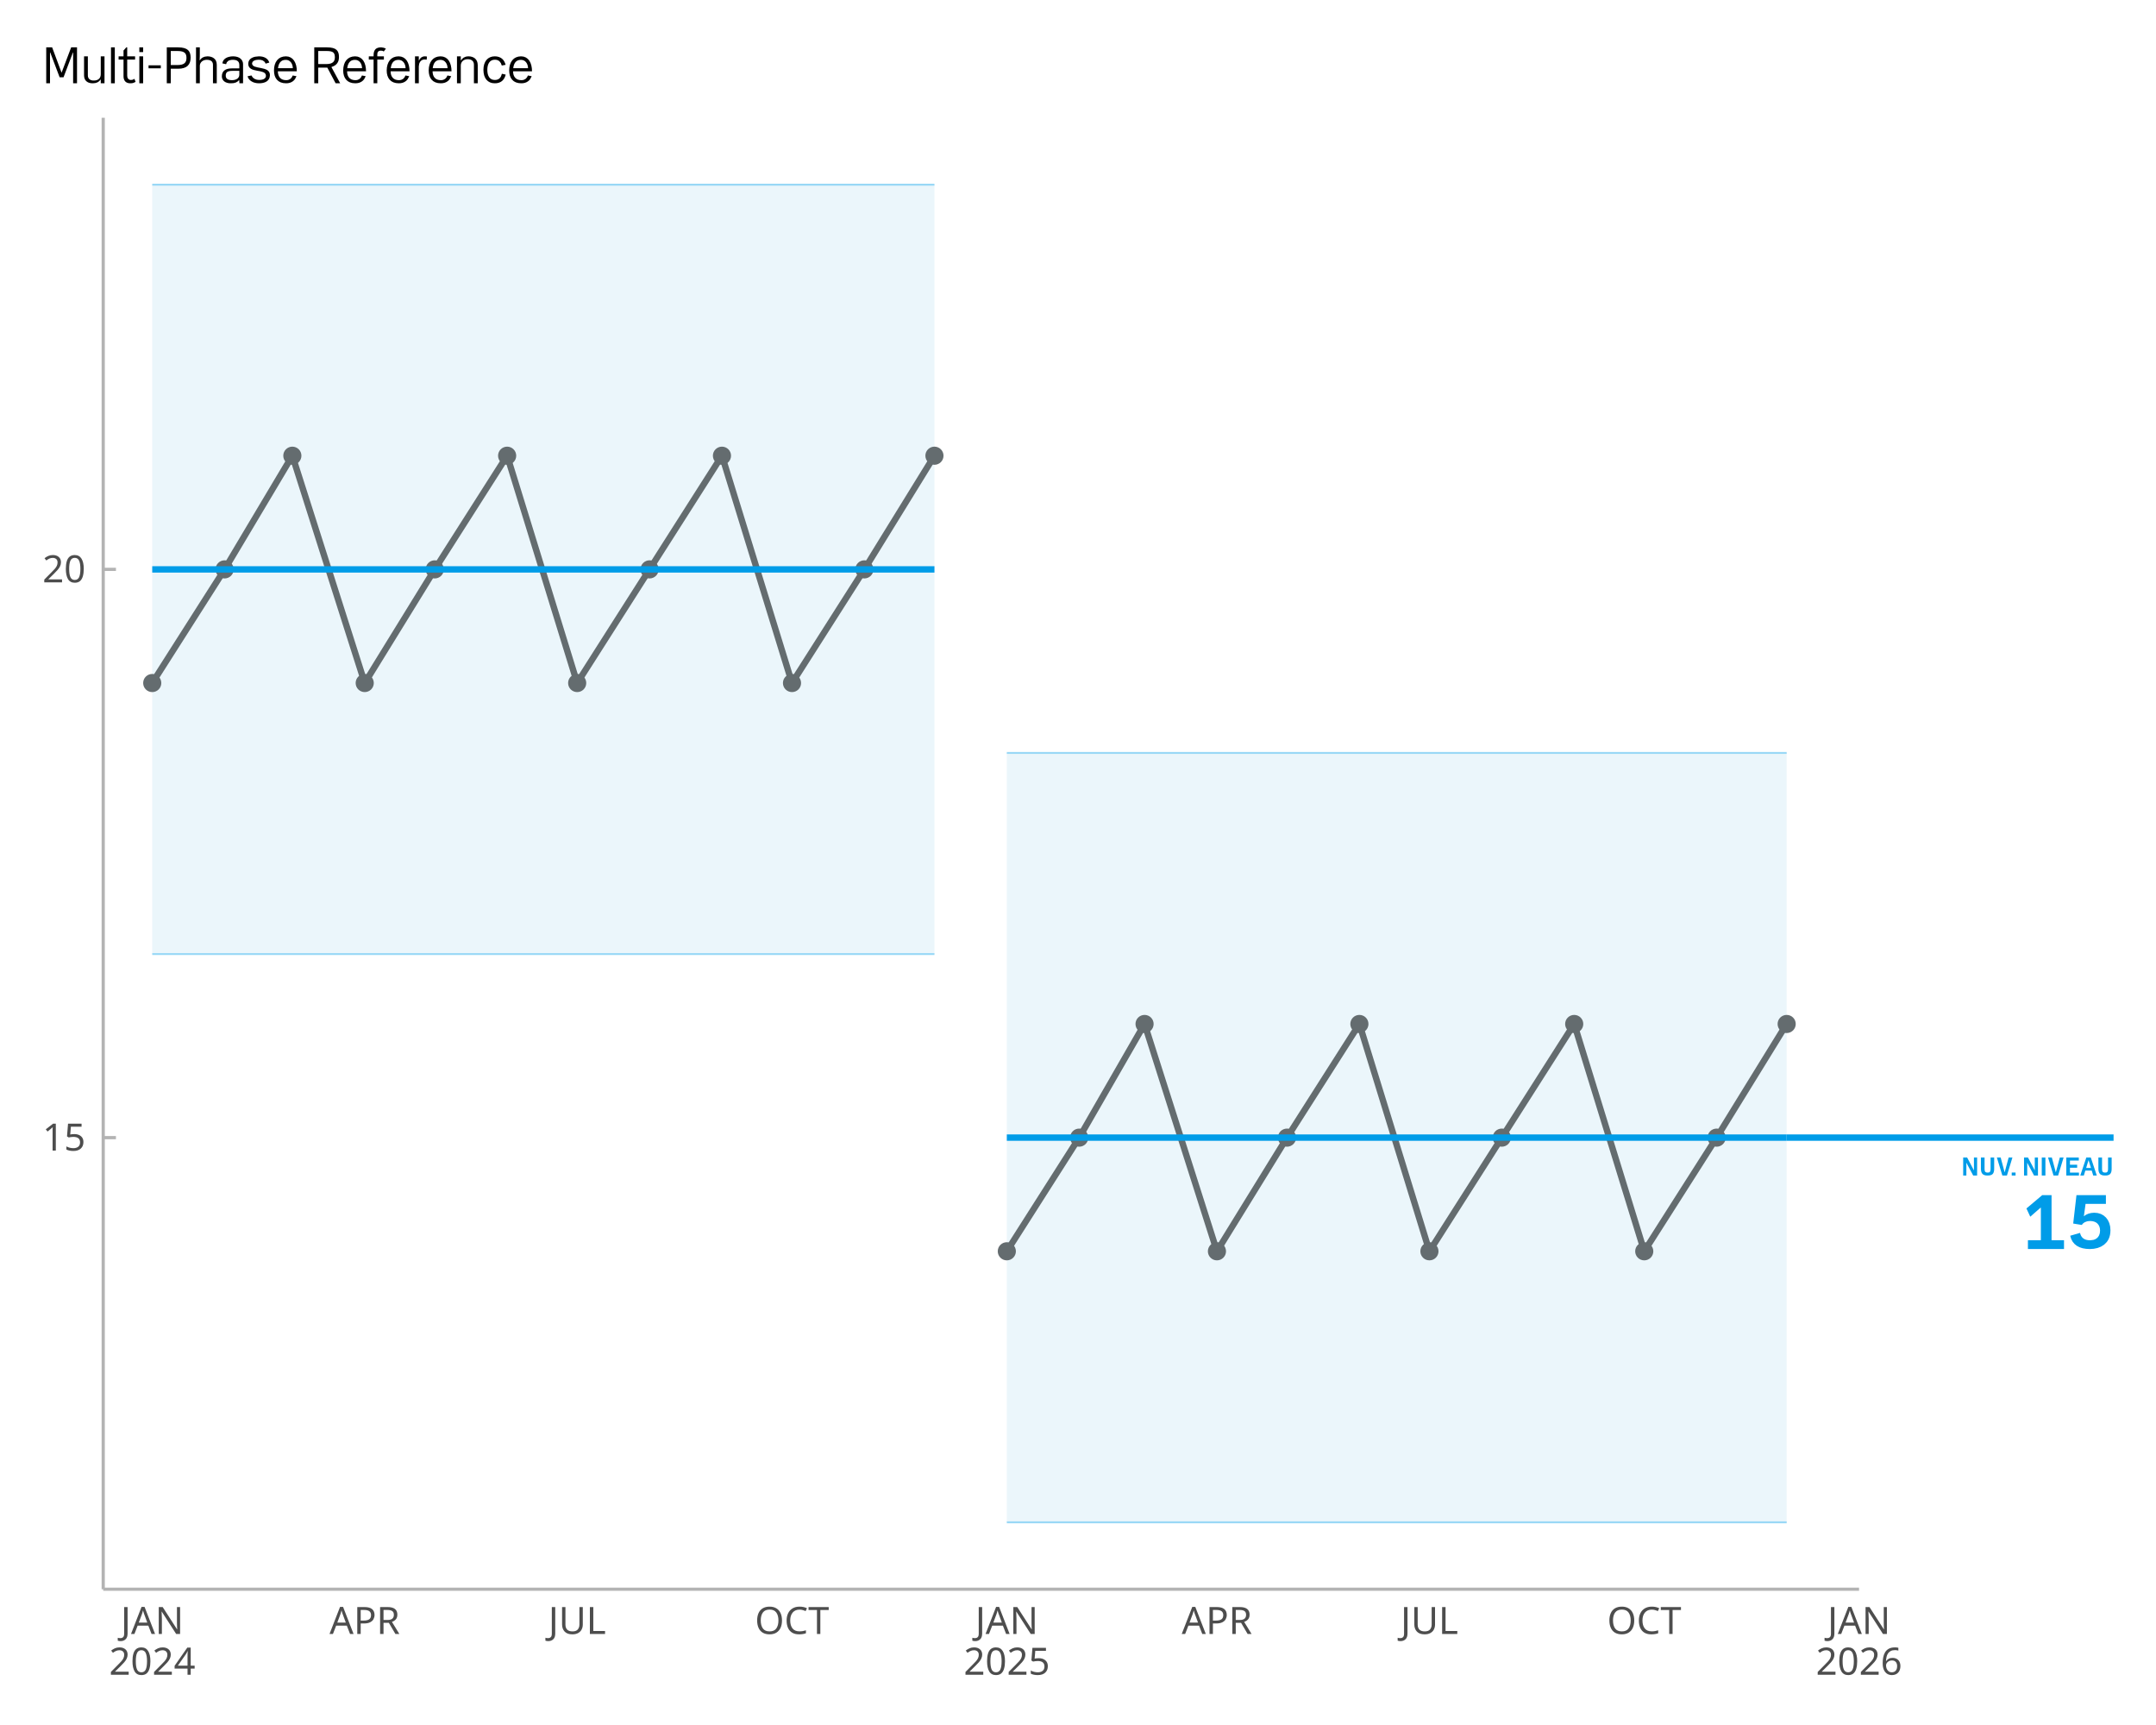
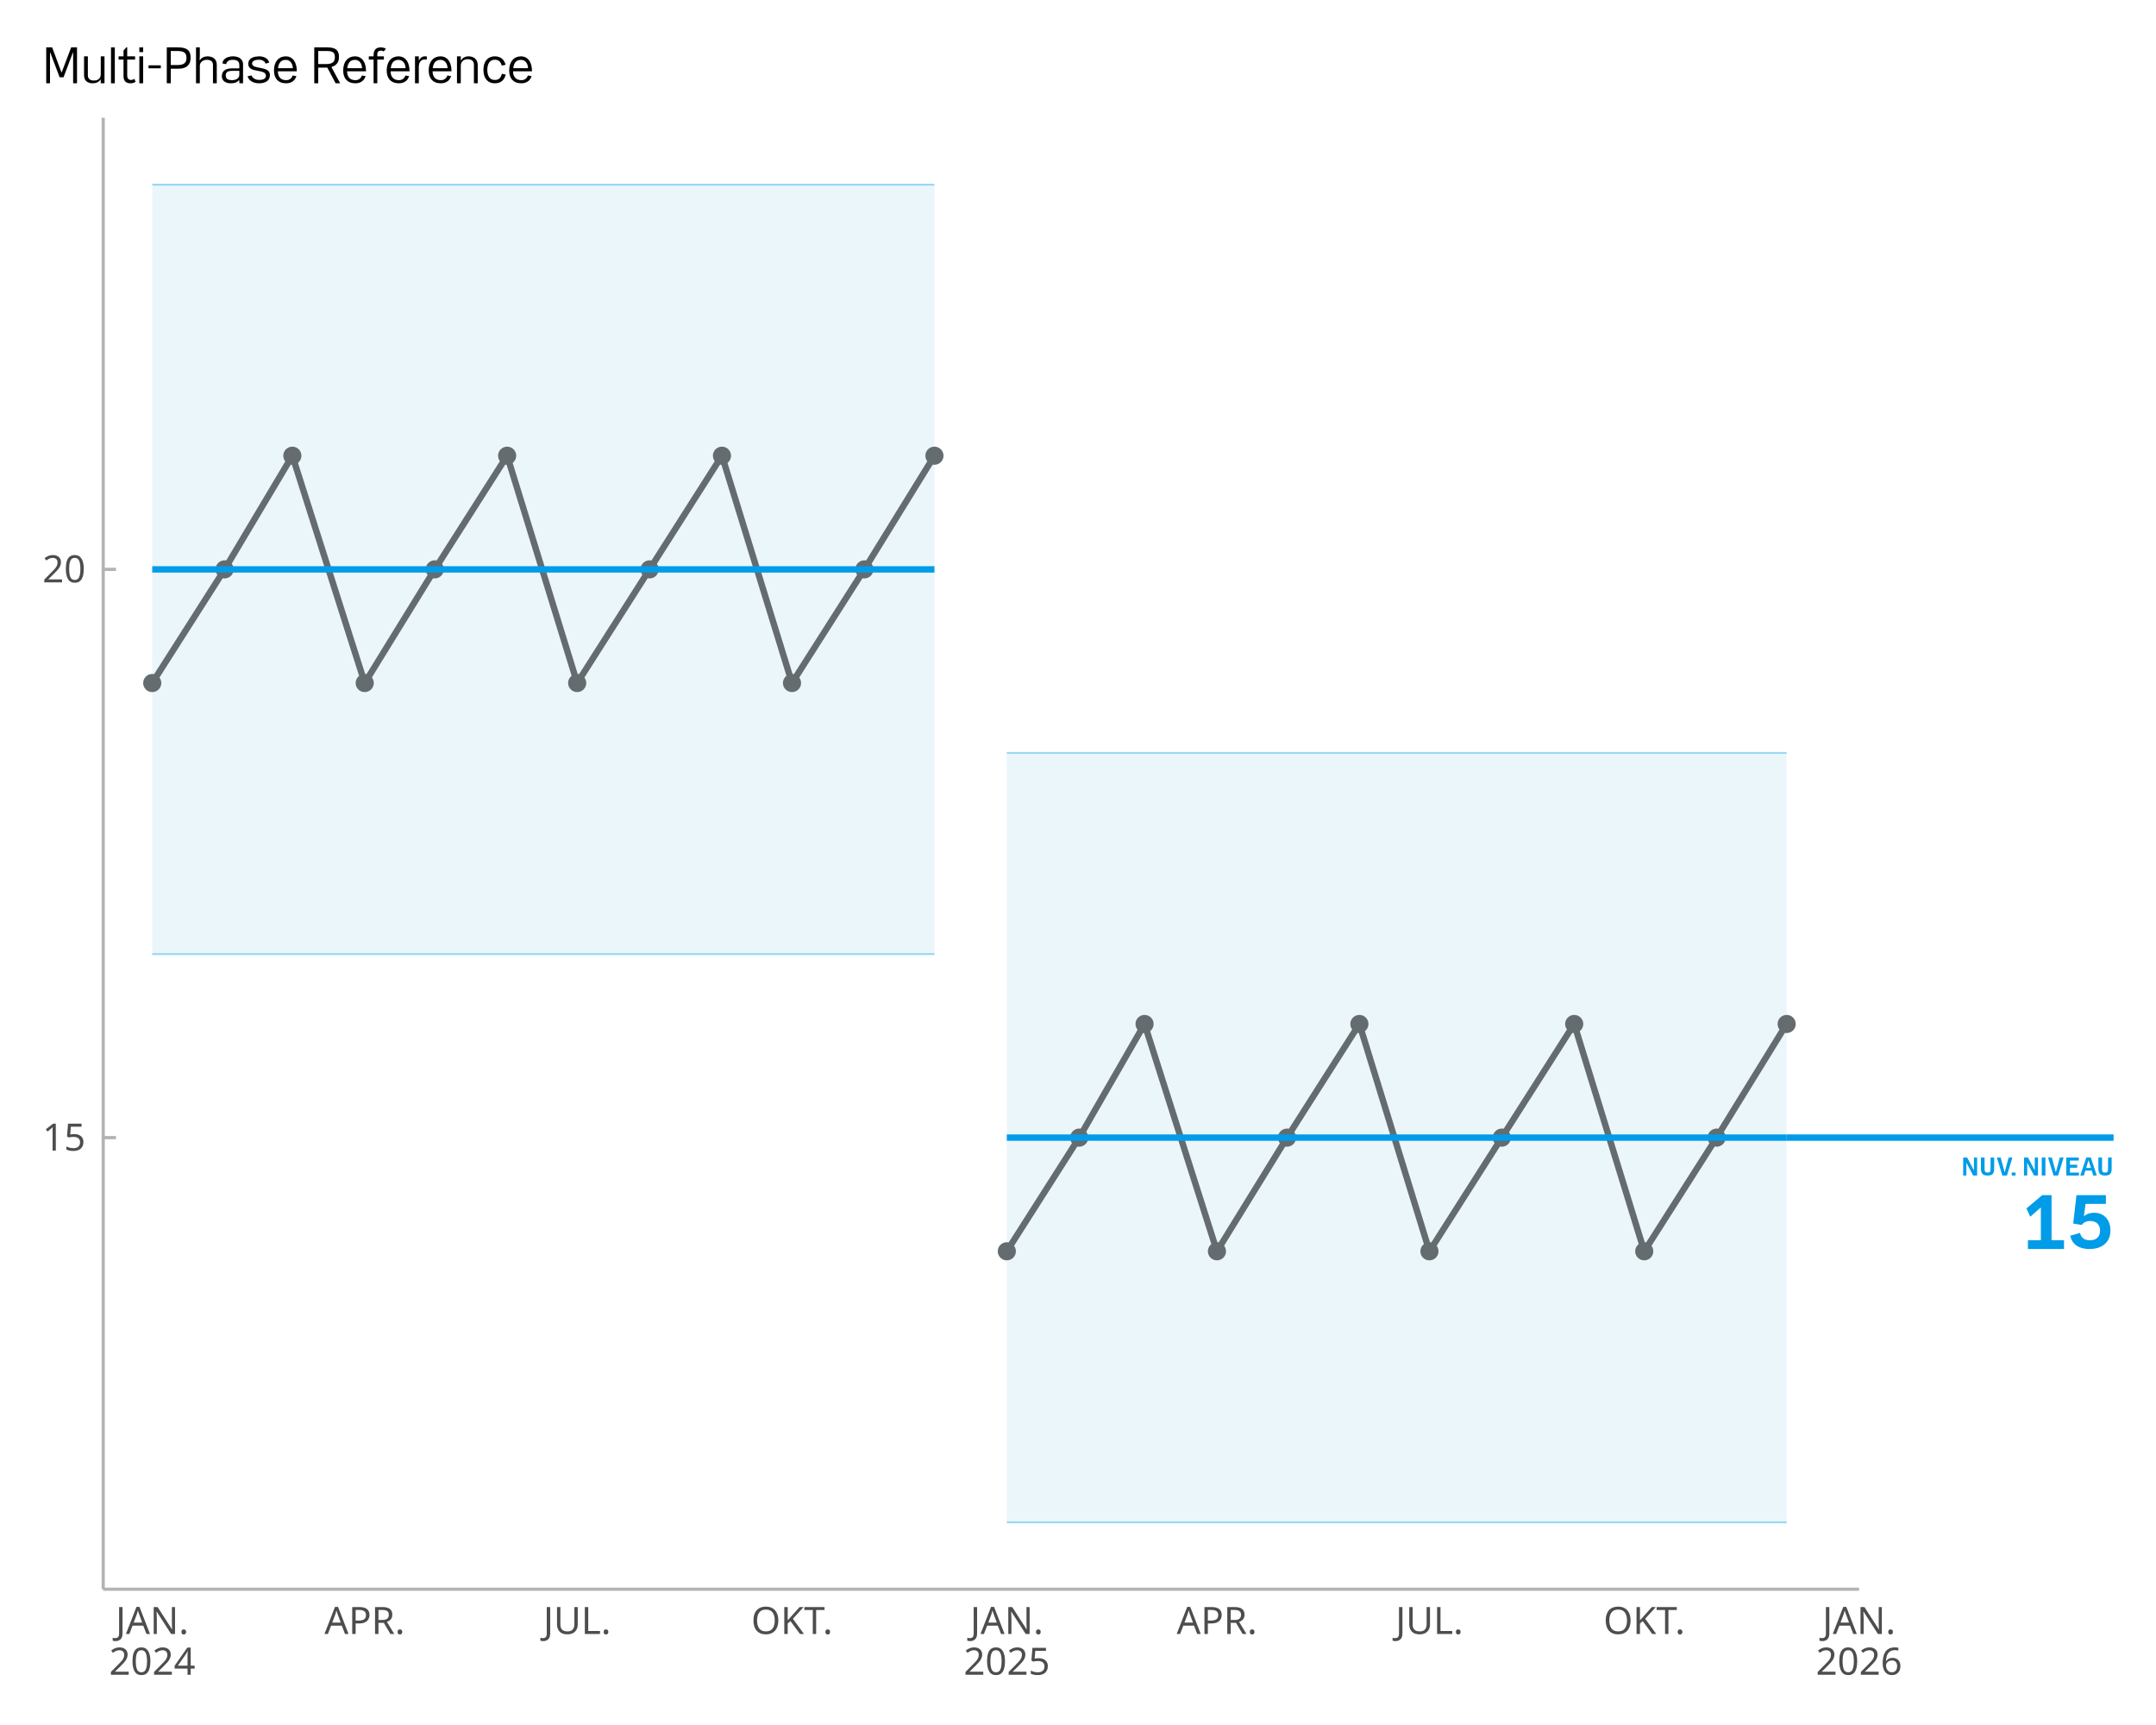
<svg xmlns="http://www.w3.org/2000/svg" class="svglite" data-engine-version="2.0" width="720.00pt" height="576.00pt" viewBox="0 0 720.00 576.00">
  <defs>
    <style type="text/css">
    .svglite line, .svglite polyline, .svglite polygon, .svglite path, .svglite rect, .svglite circle {
      fill: none;
      stroke: #000000;
      stroke-linecap: round;
      stroke-linejoin: round;
      stroke-miterlimit: 10.00;
    }
  </style>
  </defs>
  <rect width="100%" height="100%" style="stroke: none; fill: #FFFFFF;" />
  <defs>
    <clipPath id="cpMC4wMHw3MjAuMDB8MC4wMHw1NzYuMDA=">
      <rect x="0.00" y="0.00" width="720.00" height="576.00" />
    </clipPath>
  </defs>
  <g clip-path="url(#cpMC4wMHw3MjAuMDB8MC4wMHw1NzYuMDA=)">
    <rect x="0.00" y="0.00" width="720.00" height="576.00" style="stroke-width: 1.36; stroke: none; fill: #FFFFFF;" />
  </g>
  <defs>
    <clipPath id="cpMzQuNDd8NzA1LjgzfDM5LjMzfDUzMC42Ng==">
      <rect x="34.47" y="39.33" width="671.36" height="491.32" />
    </clipPath>
  </defs>
  <g clip-path="url(#cpMzQuNDd8NzA1LjgzfDM5LjMzfDUzMC42Ng==)">
    <rect x="34.47" y="39.33" width="671.36" height="491.32" style="stroke-width: 1.36; stroke: none; fill: #FFFFFF;" />
    <polygon points="50.84,61.67 75.01,61.67 97.63,61.67 121.80,61.67 145.19,61.67 169.36,61.67 192.75,61.67 216.93,61.67 241.10,61.67 264.49,61.67 288.66,61.67 312.06,61.67 312.06,318.58 288.66,318.58 264.49,318.58 241.10,318.58 216.93,318.58 192.75,318.58 169.36,318.58 145.19,318.58 121.80,318.58 97.63,318.58 75.01,318.58 50.84,318.58 " style="stroke-width: 0.00; stroke: none; stroke-linecap: butt; fill: #D8EEF9; fill-opacity: 0.50;" />
    <polyline points="50.84,61.67 75.01,61.67 97.63,61.67 121.80,61.67 145.19,61.67 169.36,61.67 192.75,61.67 216.93,61.67 241.10,61.67 264.49,61.67 288.66,61.67 312.06,61.67 " style="stroke-width: 1.36; stroke: none; stroke-linecap: butt;" />
    <polyline points="312.06,318.58 288.66,318.58 264.49,318.58 241.10,318.58 216.93,318.58 192.75,318.58 169.36,318.58 145.19,318.58 121.80,318.58 97.63,318.58 75.01,318.58 50.84,318.58 " style="stroke-width: 1.36; stroke: none; stroke-linecap: butt;" />
    <polygon points="336.23,251.41 360.40,251.41 382.23,251.41 406.40,251.41 429.80,251.41 453.97,251.41 477.36,251.41 501.53,251.41 525.71,251.41 549.10,251.41 573.27,251.41 596.66,251.41 596.66,508.32 573.27,508.32 549.10,508.32 525.71,508.32 501.53,508.32 477.36,508.32 453.97,508.32 429.80,508.32 406.40,508.32 382.23,508.32 360.40,508.32 336.23,508.32 " style="stroke-width: 0.00; stroke: none; stroke-linecap: butt; fill: #D8EEF9; fill-opacity: 0.50;" />
    <polyline points="336.23,251.41 360.40,251.41 382.23,251.41 406.40,251.41 429.80,251.41 453.97,251.41 477.36,251.41 501.53,251.41 525.71,251.41 549.10,251.41 573.27,251.41 596.66,251.41 " style="stroke-width: 1.36; stroke: none; stroke-linecap: butt;" />
    <polyline points="596.66,508.32 573.27,508.32 549.10,508.32 525.71,508.32 501.53,508.32 477.36,508.32 453.97,508.32 429.80,508.32 406.40,508.32 382.23,508.32 360.40,508.32 336.23,508.32 " style="stroke-width: 1.36; stroke: none; stroke-linecap: butt;" />
    <polyline points="50.84,61.67 75.01,61.67 97.63,61.67 121.80,61.67 145.19,61.67 169.36,61.67 192.75,61.67 216.93,61.67 241.10,61.67 264.49,61.67 288.66,61.67 312.06,61.67 " style="stroke-width: 0.64; stroke: #99D8F6; stroke-linecap: butt;" />
    <polyline points="336.23,251.41 360.40,251.41 382.23,251.41 406.40,251.41 429.80,251.41 453.97,251.41 477.36,251.41 501.53,251.41 525.71,251.41 549.10,251.41 573.27,251.41 596.66,251.41 " style="stroke-width: 0.64; stroke: #99D8F6; stroke-linecap: butt;" />
    <polyline points="50.84,318.58 75.01,318.58 97.63,318.58 121.80,318.58 145.19,318.58 169.36,318.58 192.75,318.58 216.93,318.58 241.10,318.58 264.49,318.58 288.66,318.58 312.06,318.58 " style="stroke-width: 0.64; stroke: #99D8F6; stroke-linecap: butt;" />
    <polyline points="336.23,508.32 360.40,508.32 382.23,508.32 406.40,508.32 429.80,508.32 453.97,508.32 477.36,508.32 501.53,508.32 525.71,508.32 549.10,508.32 573.27,508.32 596.66,508.32 " style="stroke-width: 0.64; stroke: #99D8F6; stroke-linecap: butt;" />
    <polyline points="50.84,228.07 75.01,190.12 97.63,152.17 121.80,228.07 145.19,190.12 169.36,152.17 192.75,228.07 216.93,190.12 241.10,152.17 264.49,228.07 288.66,190.12 312.06,152.17 " style="stroke-width: 2.13; stroke: #646C6F; stroke-linecap: butt;" />
    <polyline points="336.23,417.82 360.40,379.87 382.23,341.92 406.40,417.82 429.80,379.87 453.97,341.92 477.36,417.82 501.53,379.87 525.71,341.92 549.10,417.82 573.27,379.87 596.66,341.92 " style="stroke-width: 2.13; stroke: #646C6F; stroke-linecap: butt;" />
    <circle cx="50.84" cy="228.07" r="2.58" style="stroke-width: 0.90; stroke: #646C6F; fill: #646C6F;" />
    <circle cx="75.01" cy="190.12" r="2.58" style="stroke-width: 0.90; stroke: #646C6F; fill: #646C6F;" />
    <circle cx="97.63" cy="152.17" r="2.58" style="stroke-width: 0.90; stroke: #646C6F; fill: #646C6F;" />
    <circle cx="121.80" cy="228.07" r="2.58" style="stroke-width: 0.90; stroke: #646C6F; fill: #646C6F;" />
    <circle cx="145.19" cy="190.12" r="2.58" style="stroke-width: 0.90; stroke: #646C6F; fill: #646C6F;" />
    <circle cx="169.36" cy="152.17" r="2.58" style="stroke-width: 0.90; stroke: #646C6F; fill: #646C6F;" />
    <circle cx="192.75" cy="228.07" r="2.58" style="stroke-width: 0.90; stroke: #646C6F; fill: #646C6F;" />
    <circle cx="216.93" cy="190.12" r="2.58" style="stroke-width: 0.90; stroke: #646C6F; fill: #646C6F;" />
    <circle cx="241.10" cy="152.17" r="2.58" style="stroke-width: 0.90; stroke: #646C6F; fill: #646C6F;" />
    <circle cx="264.49" cy="228.07" r="2.58" style="stroke-width: 0.90; stroke: #646C6F; fill: #646C6F;" />
    <circle cx="288.66" cy="190.12" r="2.58" style="stroke-width: 0.90; stroke: #646C6F; fill: #646C6F;" />
    <circle cx="312.06" cy="152.17" r="2.58" style="stroke-width: 0.90; stroke: #646C6F; fill: #646C6F;" />
    <circle cx="336.23" cy="417.82" r="2.58" style="stroke-width: 0.90; stroke: #646C6F; fill: #646C6F;" />
    <circle cx="360.40" cy="379.87" r="2.58" style="stroke-width: 0.90; stroke: #646C6F; fill: #646C6F;" />
    <circle cx="382.23" cy="341.92" r="2.58" style="stroke-width: 0.90; stroke: #646C6F; fill: #646C6F;" />
    <circle cx="406.40" cy="417.82" r="2.58" style="stroke-width: 0.90; stroke: #646C6F; fill: #646C6F;" />
    <circle cx="429.80" cy="379.87" r="2.58" style="stroke-width: 0.90; stroke: #646C6F; fill: #646C6F;" />
    <circle cx="453.97" cy="341.92" r="2.58" style="stroke-width: 0.90; stroke: #646C6F; fill: #646C6F;" />
    <circle cx="477.36" cy="417.82" r="2.58" style="stroke-width: 0.90; stroke: #646C6F; fill: #646C6F;" />
    <circle cx="501.53" cy="379.87" r="2.58" style="stroke-width: 0.90; stroke: #646C6F; fill: #646C6F;" />
    <circle cx="525.71" cy="341.92" r="2.58" style="stroke-width: 0.90; stroke: #646C6F; fill: #646C6F;" />
    <circle cx="549.10" cy="417.82" r="2.58" style="stroke-width: 0.90; stroke: #646C6F; fill: #646C6F;" />
    <circle cx="573.27" cy="379.87" r="2.58" style="stroke-width: 0.90; stroke: #646C6F; fill: #646C6F;" />
    <circle cx="596.66" cy="341.92" r="2.58" style="stroke-width: 0.90; stroke: #646C6F; fill: #646C6F;" />
    <polyline points="50.84,190.12 75.01,190.12 97.63,190.12 121.80,190.12 145.19,190.12 169.36,190.12 192.75,190.12 216.93,190.12 241.10,190.12 264.49,190.12 288.66,190.12 312.06,190.12 " style="stroke-width: 2.13; stroke: #009CE8; stroke-linecap: butt;" />
    <polyline points="336.23,379.87 360.40,379.87 382.23,379.87 406.40,379.87 429.80,379.87 453.97,379.87 477.36,379.87 501.53,379.87 525.71,379.87 549.10,379.87 573.27,379.87 596.66,379.87 " style="stroke-width: 2.13; stroke: #009CE8; stroke-linecap: butt;" />
    <polyline points="596.66,379.87 705.83,379.87 " style="stroke-width: 2.13; stroke: #009CE8; stroke-linecap: butt;" />
    <path d="M 660.26 386.52 L 659.20 386.52 L 659.20 390.81 L 656.93 386.52 L 655.61 386.52 L 655.61 392.52 L 656.67 392.52 L 656.67 388.24 L 658.95 392.52 L 660.26 392.52 Z" style="fill-rule: nonzero; fill: #009CE8; stroke-width: 0.75; stroke: none;" />
    <path d="M 665.96 386.52 L 664.76 386.52 L 664.76 390.15 L 664.75 390.56 L 664.70 390.89 L 664.53 391.31 L 664.22 391.50 L 663.78 391.54 L 663.31 391.49 L 662.99 391.30 L 662.88 391.13 L 662.80 390.88 L 662.76 390.56 L 662.75 390.15 L 662.75 386.52 L 661.53 386.52 L 661.53 390.15 L 661.56 390.76 L 661.66 391.27 L 661.83 391.68 L 662.07 392.01 L 662.38 392.24 L 662.77 392.40 L 663.23 392.50 L 663.78 392.52 L 664.32 392.50 L 664.78 392.40 L 665.16 392.24 L 665.46 392.01 L 665.69 391.68 L 665.84 391.27 L 665.94 390.76 L 665.96 390.15 Z" style="fill-rule: nonzero; fill: #009CE8; stroke-width: 0.75; stroke: none;" />
    <path d="M 670.79 386.52 L 669.47 391.42 L 669.44 391.42 L 668.13 386.52 L 666.86 386.52 L 668.69 392.52 L 670.22 392.52 L 672.05 386.52 Z" style="fill-rule: nonzero; fill: #009CE8; stroke-width: 0.75; stroke: none;" />
    <path d="M 673.10 391.52 L 671.82 391.52 L 671.82 392.52 L 673.10 392.52 Z" style="fill-rule: nonzero; fill: #009CE8; stroke-width: 0.75; stroke: none;" />
    <path d="M 680.58 386.52 L 679.52 386.52 L 679.52 390.81 L 677.25 386.52 L 675.93 386.52 L 675.93 392.52 L 676.99 392.52 L 676.99 388.24 L 679.27 392.52 L 680.58 392.52 Z" style="fill-rule: nonzero; fill: #009CE8; stroke-width: 0.75; stroke: none;" />
    <path d="M 683.07 386.52 L 681.85 386.52 L 681.85 392.52 L 683.07 392.52 Z" style="fill-rule: nonzero; fill: #009CE8; stroke-width: 0.75; stroke: none;" />
    <path d="M 687.88 386.52 L 686.56 391.42 L 686.53 391.42 L 685.22 386.52 L 683.95 386.52 L 685.78 392.52 L 687.31 392.52 L 689.14 386.52 Z" style="fill-rule: nonzero; fill: #009CE8; stroke-width: 0.75; stroke: none;" />
    <path d="M 694.27 391.54 L 691.27 391.54 L 691.27 389.92 L 693.67 389.92 L 693.67 388.92 L 691.27 388.92 L 691.27 387.52 L 694.22 387.52 L 694.22 386.52 L 690.05 386.52 L 690.05 392.52 L 694.27 392.52 Z" style="fill-rule: nonzero; fill: #009CE8; stroke-width: 0.75; stroke: none;" />
    <path d="M 698.23 386.52 L 696.73 386.52 L 694.71 392.52 L 695.90 392.52 L 696.40 390.87 L 698.54 390.87 L 699.04 392.52 L 700.23 392.52 ZM 696.68 389.99 L 697.46 387.42 L 697.48 387.42 L 698.28 389.99 Z" style="fill-rule: nonzero; fill: #009CE8; stroke-width: 0.75; stroke: none;" />
    <path d="M 705.19 386.52 L 703.99 386.52 L 703.99 390.15 L 703.98 390.56 L 703.93 390.89 L 703.76 391.31 L 703.45 391.50 L 703.01 391.54 L 702.54 391.49 L 702.22 391.30 L 702.11 391.13 L 702.03 390.88 L 701.99 390.56 L 701.98 390.15 L 701.98 386.52 L 700.76 386.52 L 700.76 390.15 L 700.79 390.76 L 700.89 391.27 L 701.06 391.68 L 701.30 392.01 L 701.61 392.24 L 702.00 392.40 L 702.46 392.50 L 703.01 392.52 L 703.55 392.50 L 704.01 392.40 L 704.39 392.24 L 704.69 392.01 L 704.92 391.68 L 705.08 391.27 L 705.17 390.76 L 705.19 390.15 Z" style="fill-rule: nonzero; fill: #009CE8; stroke-width: 0.75; stroke: none;" />
    <path d="M 682.33 417.07 L 685.92 417.07 L 689.28 417.07 L 689.28 414.13 L 685.12 414.13 L 685.12 399.07 L 682.01 399.07 L 676.73 403.52 L 678.01 406.27 L 681.44 403.27 L 681.55 403.27 L 681.55 414.13 L 677.23 414.13 L 677.23 417.07 Z" style="fill-rule: nonzero; fill: #009CE8; stroke-width: 0.75; stroke: none;" />
    <path d="M 703.27 401.99 L 703.27 399.07 L 693.44 399.07 L 692.35 408.55 L 692.47 408.57 L 692.80 408.63 L 693.78 408.79 L 694.76 408.95 L 695.09 409.00 L 695.21 409.02 L 695.62 408.53 L 696.20 408.11 L 696.99 407.82 L 697.48 407.74 L 698.04 407.71 L 698.78 407.77 L 699.43 407.94 L 700.00 408.21 L 700.46 408.58 L 700.83 409.04 L 701.10 409.58 L 701.26 410.19 L 701.32 410.87 L 701.24 411.77 L 701.00 412.50 L 700.64 413.07 L 700.19 413.50 L 699.67 413.81 L 699.12 414.01 L 698.01 414.15 L 697.28 414.10 L 696.66 413.98 L 696.13 413.77 L 695.68 413.49 L 695.31 413.13 L 695.01 412.71 L 694.79 412.22 L 694.62 411.68 L 691.35 412.63 L 691.68 413.71 L 692.17 414.63 L 692.81 415.39 L 693.59 416.01 L 694.49 416.48 L 695.52 416.81 L 696.66 417.00 L 697.90 417.07 L 699.22 416.98 L 700.48 416.72 L 701.65 416.26 L 702.69 415.60 L 703.55 414.74 L 703.91 414.22 L 704.22 413.65 L 704.46 413.03 L 704.64 412.34 L 704.75 411.59 L 704.79 410.79 L 704.69 409.53 L 704.40 408.40 L 703.93 407.40 L 703.29 406.55 L 702.51 405.87 L 701.59 405.36 L 700.54 405.05 L 699.38 404.94 L 698.36 405.03 L 697.41 405.27 L 696.59 405.64 L 695.91 406.13 L 696.48 401.99 Z" style="fill-rule: nonzero; fill: #009CE8; stroke-width: 0.75; stroke: none;" />
  </g>
  <g clip-path="url(#cpMC4wMHw3MjAuMDB8MC4wMHw1NzYuMDA=)">
    <polyline points="34.47,530.66 34.47,39.33 " style="stroke-width: 1.07; stroke: #B3B3B3; stroke-linecap: butt;" />
    <text x="14.17" y="384.20" style="font-size: 12.60px; fill: #4D4D4D; font-family: sans;" textLength="14.02px" lengthAdjust="spacingAndGlyphs">15</text>
    <text x="14.17" y="194.46" style="font-size: 12.60px; fill: #4D4D4D; font-family: sans;" textLength="14.02px" lengthAdjust="spacingAndGlyphs">20</text>
    <polyline points="38.72,379.87 34.47,379.87 " style="stroke-width: 1.07; stroke: #B3B3B3; stroke-linecap: butt;" />
    <polyline points="38.72,190.12 34.47,190.12 " style="stroke-width: 1.07; stroke: #B3B3B3; stroke-linecap: butt;" />
    <polyline points="34.47,530.66 620.83,530.66 " style="stroke-width: 1.07; stroke: #B3B3B3; stroke-linecap: butt;" />
-     <text x="50.84" y="545.60" text-anchor="middle" style="font-size: 12.60px; fill: #4D4D4D; font-family: sans;" textLength="23.81px" lengthAdjust="spacingAndGlyphs">JAN</text>
+     <text x="50.84" y="545.60" text-anchor="middle" style="font-size: 12.60px; fill: #4D4D4D; font-family: sans;" textLength="27.31px" lengthAdjust="spacingAndGlyphs">JAN.</text>
    <text x="50.84" y="559.21" text-anchor="middle" style="font-size: 12.60px; fill: #4D4D4D; font-family: sans;" textLength="28.03px" lengthAdjust="spacingAndGlyphs">2024</text>
-     <text x="121.80" y="545.60" text-anchor="middle" style="font-size: 12.60px; fill: #4D4D4D; font-family: sans;" textLength="25.92px" lengthAdjust="spacingAndGlyphs">APR</text>
-     <text x="192.75" y="545.60" text-anchor="middle" style="font-size: 12.60px; fill: #4D4D4D; font-family: sans;" textLength="22.42px" lengthAdjust="spacingAndGlyphs">JUL</text>
-     <text x="264.49" y="545.60" text-anchor="middle" style="font-size: 12.60px; fill: #4D4D4D; font-family: sans;" textLength="26.60px" lengthAdjust="spacingAndGlyphs">OCT</text>
-     <text x="336.23" y="545.60" text-anchor="middle" style="font-size: 12.60px; fill: #4D4D4D; font-family: sans;" textLength="23.81px" lengthAdjust="spacingAndGlyphs">JAN</text>
+     <text x="121.80" y="545.60" text-anchor="middle" style="font-size: 12.60px; fill: #4D4D4D; font-family: sans;" textLength="29.42px" lengthAdjust="spacingAndGlyphs">APR.</text>
+     <text x="192.75" y="545.60" text-anchor="middle" style="font-size: 12.60px; fill: #4D4D4D; font-family: sans;" textLength="25.92px" lengthAdjust="spacingAndGlyphs">JUL.</text>
+     <text x="264.49" y="545.60" text-anchor="middle" style="font-size: 12.60px; fill: #4D4D4D; font-family: sans;" textLength="29.41px" lengthAdjust="spacingAndGlyphs">OKT.</text>
+     <text x="336.23" y="545.60" text-anchor="middle" style="font-size: 12.60px; fill: #4D4D4D; font-family: sans;" textLength="27.31px" lengthAdjust="spacingAndGlyphs">JAN.</text>
    <text x="336.23" y="559.21" text-anchor="middle" style="font-size: 12.60px; fill: #4D4D4D; font-family: sans;" textLength="28.03px" lengthAdjust="spacingAndGlyphs">2025</text>
-     <text x="406.40" y="545.60" text-anchor="middle" style="font-size: 12.60px; fill: #4D4D4D; font-family: sans;" textLength="25.92px" lengthAdjust="spacingAndGlyphs">APR</text>
-     <text x="477.36" y="545.60" text-anchor="middle" style="font-size: 12.60px; fill: #4D4D4D; font-family: sans;" textLength="22.42px" lengthAdjust="spacingAndGlyphs">JUL</text>
-     <text x="549.10" y="545.60" text-anchor="middle" style="font-size: 12.60px; fill: #4D4D4D; font-family: sans;" textLength="26.60px" lengthAdjust="spacingAndGlyphs">OCT</text>
-     <text x="620.83" y="545.60" text-anchor="middle" style="font-size: 12.60px; fill: #4D4D4D; font-family: sans;" textLength="23.81px" lengthAdjust="spacingAndGlyphs">JAN</text>
+     <text x="406.40" y="545.60" text-anchor="middle" style="font-size: 12.60px; fill: #4D4D4D; font-family: sans;" textLength="29.42px" lengthAdjust="spacingAndGlyphs">APR.</text>
+     <text x="477.36" y="545.60" text-anchor="middle" style="font-size: 12.60px; fill: #4D4D4D; font-family: sans;" textLength="25.92px" lengthAdjust="spacingAndGlyphs">JUL.</text>
+     <text x="549.10" y="545.60" text-anchor="middle" style="font-size: 12.60px; fill: #4D4D4D; font-family: sans;" textLength="29.41px" lengthAdjust="spacingAndGlyphs">OKT.</text>
+     <text x="620.83" y="545.60" text-anchor="middle" style="font-size: 12.60px; fill: #4D4D4D; font-family: sans;" textLength="27.31px" lengthAdjust="spacingAndGlyphs">JAN.</text>
    <text x="620.83" y="559.21" text-anchor="middle" style="font-size: 12.60px; fill: #4D4D4D; font-family: sans;" textLength="28.03px" lengthAdjust="spacingAndGlyphs">2026</text>
    <path d="M 24.42 17.53 L 24.42 27.81 L 25.72 27.81 L 25.72 15.81 L 23.77 15.81 L 20.56 24.28 L 17.41 15.81 L 15.44 15.81 L 15.44 27.81 L 16.70 27.81 L 16.70 17.53 L 16.78 17.53 L 19.91 25.80 L 21.22 25.80 L 24.35 17.53 Z" style="fill-rule: nonzero; fill: #000000; stroke-width: 0.75; stroke: none;" />
    <path d="M 34.90 18.81 L 33.65 18.81 L 33.65 24.78 L 33.61 25.23 L 33.51 25.64 L 33.33 26.00 L 33.08 26.31 L 32.75 26.55 L 32.36 26.74 L 31.89 26.85 L 31.35 26.89 L 30.91 26.87 L 30.51 26.79 L 30.17 26.65 L 29.88 26.46 L 29.65 26.22 L 29.48 25.92 L 29.37 25.56 L 29.34 25.14 L 29.34 18.81 L 28.07 18.81 L 28.07 25.17 L 28.13 25.83 L 28.30 26.38 L 28.57 26.84 L 28.93 27.20 L 29.36 27.48 L 29.86 27.67 L 30.41 27.78 L 31.01 27.81 L 31.83 27.73 L 32.54 27.50 L 33.12 27.11 L 33.57 26.58 L 33.65 26.58 L 33.65 27.81 L 34.90 27.81 Z" style="fill-rule: nonzero; fill: #000000; stroke-width: 0.75; stroke: none;" />
    <path d="M 38.34 15.81 L 37.07 15.81 L 37.07 27.81 L 38.34 27.81 Z" style="fill-rule: nonzero; fill: #000000; stroke-width: 0.75; stroke: none;" />
    <path d="M 44.90 26.33 L 44.33 26.62 L 43.78 26.70 L 43.45 26.68 L 43.18 26.60 L 42.78 26.29 L 42.55 25.83 L 42.48 25.24 L 42.48 19.89 L 45.11 19.89 L 45.11 18.81 L 42.48 18.81 L 42.48 15.81 L 42.18 15.81 L 41.25 16.86 L 41.25 18.81 L 39.61 18.81 L 39.61 19.89 L 41.25 19.89 L 41.25 25.38 L 41.28 25.95 L 41.39 26.44 L 41.58 26.86 L 41.83 27.20 L 42.16 27.47 L 42.56 27.66 L 43.02 27.78 L 43.56 27.81 L 44.09 27.78 L 44.53 27.68 L 45.28 27.35 Z" style="fill-rule: nonzero; fill: #000000; stroke-width: 0.75; stroke: none;" />
    <path d="M 47.80 15.81 L 46.53 15.81 L 46.53 17.39 L 47.80 17.39 ZM 47.80 18.81 L 46.53 18.81 L 46.53 27.81 L 47.80 27.81 Z" style="fill-rule: nonzero; fill: #000000; stroke-width: 0.75; stroke: none;" />
    <path d="M 53.70 21.81 L 49.61 21.81 L 49.61 22.81 L 53.70 22.81 Z" style="fill-rule: nonzero; fill: #000000; stroke-width: 0.75; stroke: none;" />
    <path d="M 63.61 18.50 L 63.47 17.83 L 63.21 17.24 L 62.82 16.75 L 62.26 16.35 L 61.53 16.06 L 60.61 15.88 L 59.47 15.81 L 55.70 15.81 L 55.70 27.81 L 57.03 27.81 L 57.03 22.95 L 59.47 22.95 L 60.52 22.89 L 61.40 22.69 L 62.13 22.38 L 62.70 21.95 L 63.13 21.41 L 63.43 20.78 L 63.60 20.06 L 63.66 19.25 ZM 62.23 19.88 L 62.13 20.35 L 61.93 20.75 L 61.64 21.09 L 61.24 21.36 L 60.71 21.56 L 60.05 21.68 L 59.23 21.72 L 57.03 21.72 L 57.03 17.03 L 59.23 17.03 L 60.10 17.07 L 60.79 17.19 L 61.32 17.39 L 61.71 17.65 L 61.98 17.99 L 62.15 18.38 L 62.24 18.84 L 62.27 19.36 Z" style="fill-rule: nonzero; fill: #000000; stroke-width: 0.75; stroke: none;" />
    <path d="M 72.39 21.61 L 72.32 20.91 L 72.13 20.32 L 71.83 19.84 L 71.44 19.46 L 70.97 19.17 L 70.45 18.97 L 69.88 18.85 L 69.28 18.81 L 68.39 18.92 L 67.67 19.20 L 67.12 19.62 L 66.75 20.11 L 66.67 20.11 L 66.72 18.73 L 66.73 17.47 L 66.73 15.81 L 65.46 15.81 L 65.46 27.81 L 66.73 27.81 L 66.73 21.99 L 66.77 21.58 L 66.90 21.20 L 67.10 20.86 L 67.37 20.56 L 67.70 20.32 L 68.10 20.13 L 68.55 20.01 L 69.06 19.97 L 69.53 20.00 L 69.94 20.07 L 70.29 20.20 L 70.59 20.38 L 70.82 20.62 L 70.98 20.91 L 71.09 21.25 L 71.12 21.66 L 71.12 27.81 L 72.39 27.81 Z" style="fill-rule: nonzero; fill: #000000; stroke-width: 0.75; stroke: none;" />
    <path d="M 81.17 27.81 L 81.17 21.42 L 81.12 20.91 L 80.96 20.43 L 80.71 19.99 L 80.35 19.60 L 79.89 19.27 L 79.32 19.03 L 78.65 18.87 L 77.89 18.81 L 77.14 18.85 L 76.47 18.98 L 75.87 19.17 L 75.36 19.44 L 74.93 19.78 L 74.60 20.18 L 74.38 20.64 L 74.26 21.16 L 75.51 21.44 L 75.74 20.81 L 76.20 20.35 L 76.51 20.18 L 76.88 20.07 L 77.30 19.99 L 77.78 19.97 L 78.27 20.00 L 78.70 20.07 L 79.07 20.20 L 79.37 20.39 L 79.61 20.63 L 79.78 20.93 L 79.88 21.28 L 79.92 21.70 L 79.92 22.83 L 77.54 22.83 L 76.73 22.87 L 76.03 22.99 L 75.43 23.20 L 74.95 23.50 L 74.57 23.87 L 74.30 24.34 L 74.14 24.89 L 74.09 25.53 L 74.14 26.01 L 74.29 26.44 L 74.54 26.83 L 74.88 27.17 L 75.30 27.44 L 75.81 27.64 L 76.39 27.77 L 77.04 27.81 L 78.02 27.75 L 78.78 27.54 L 79.38 27.19 L 79.89 26.70 L 79.95 27.81 ZM 79.87 25.38 L 79.74 25.72 L 79.53 26.02 L 79.25 26.28 L 78.89 26.48 L 78.48 26.64 L 78.01 26.73 L 77.50 26.77 L 77.01 26.74 L 76.58 26.68 L 76.22 26.56 L 75.92 26.40 L 75.69 26.19 L 75.52 25.93 L 75.42 25.62 L 75.39 25.27 L 75.42 24.82 L 75.53 24.46 L 75.72 24.17 L 75.98 23.96 L 76.32 23.82 L 76.74 23.72 L 77.24 23.67 L 77.82 23.66 L 79.92 23.66 L 79.92 25.00 Z" style="fill-rule: nonzero; fill: #000000; stroke-width: 0.75; stroke: none;" />
    <path d="M 90.07 24.49 L 89.88 24.04 L 89.59 23.67 L 89.21 23.38 L 88.75 23.16 L 88.25 22.98 L 87.15 22.72 L 86.06 22.51 L 85.10 22.25 L 84.72 22.07 L 84.43 21.83 L 84.24 21.53 L 84.17 21.16 L 84.33 20.67 L 84.77 20.28 L 85.47 20.03 L 86.37 19.94 L 87.13 20.00 L 87.78 20.21 L 88.32 20.61 L 88.53 20.90 L 88.70 21.25 L 89.94 20.89 L 89.74 20.43 L 89.48 20.01 L 89.14 19.66 L 88.74 19.36 L 88.27 19.13 L 87.73 18.95 L 87.14 18.85 L 86.48 18.81 L 85.20 18.94 L 84.60 19.11 L 84.05 19.36 L 83.58 19.70 L 83.22 20.13 L 82.99 20.66 L 82.90 21.30 L 82.97 21.87 L 83.16 22.33 L 83.45 22.69 L 83.83 22.98 L 84.27 23.20 L 84.77 23.37 L 85.86 23.61 L 86.94 23.81 L 87.89 24.09 L 88.27 24.29 L 88.56 24.55 L 88.74 24.89 L 88.81 25.31 L 88.77 25.62 L 88.66 25.88 L 88.48 26.12 L 88.23 26.32 L 87.92 26.48 L 87.55 26.59 L 87.12 26.66 L 86.64 26.69 L 86.13 26.66 L 85.68 26.59 L 84.93 26.29 L 84.37 25.82 L 83.97 25.19 L 82.67 25.47 L 82.87 25.99 L 83.17 26.46 L 83.56 26.86 L 84.03 27.19 L 84.56 27.46 L 85.15 27.65 L 85.80 27.77 L 86.48 27.81 L 87.19 27.78 L 87.86 27.67 L 88.48 27.48 L 89.03 27.20 L 89.49 26.82 L 89.84 26.34 L 90.06 25.75 L 90.14 25.05 Z" style="fill-rule: nonzero; fill: #000000; stroke-width: 0.75; stroke: none;" />
    <path d="M 96.19 27.77 L 96.79 27.64 L 97.32 27.43 L 97.78 27.15 L 98.18 26.81 L 98.52 26.40 L 99.01 25.45 L 97.76 25.20 L 97.44 25.83 L 97.00 26.33 L 96.37 26.65 L 95.98 26.74 L 95.53 26.77 L 94.90 26.71 L 94.35 26.56 L 93.88 26.31 L 93.50 25.97 L 93.20 25.54 L 92.98 25.04 L 92.84 24.46 L 92.79 23.81 L 99.12 23.81 L 99.07 22.79 L 98.90 21.84 L 98.61 20.99 L 98.21 20.25 L 97.70 19.65 L 97.07 19.20 L 96.33 18.91 L 95.47 18.81 L 94.57 18.90 L 93.78 19.15 L 93.10 19.55 L 92.54 20.10 L 92.09 20.78 L 91.76 21.59 L 91.56 22.51 L 91.50 23.53 L 91.56 24.45 L 91.74 25.28 L 92.05 26.01 L 92.49 26.63 L 93.05 27.13 L 93.74 27.50 L 94.56 27.73 L 95.51 27.81 ZM 92.84 22.77 L 92.94 22.19 L 93.09 21.65 L 93.30 21.18 L 93.57 20.77 L 93.92 20.44 L 94.33 20.19 L 94.83 20.04 L 95.42 19.99 L 95.95 20.04 L 96.41 20.20 L 96.81 20.46 L 97.15 20.80 L 97.41 21.21 L 97.61 21.68 L 97.74 22.20 L 97.79 22.77 Z" style="fill-rule: nonzero; fill: #000000; stroke-width: 0.75; stroke: none;" />
    <path d="M 110.67 22.38 L 111.25 22.16 L 111.76 21.90 L 112.19 21.58 L 112.55 21.20 L 112.83 20.76 L 113.04 20.26 L 113.16 19.69 L 113.20 19.05 L 113.16 18.32 L 113.02 17.67 L 112.77 17.12 L 112.39 16.66 L 111.86 16.29 L 111.17 16.03 L 110.29 15.87 L 109.20 15.81 L 104.95 15.81 L 104.95 27.81 L 106.28 27.81 L 106.28 22.58 L 109.31 22.58 L 112.08 27.81 L 113.61 27.81 ZM 111.79 19.65 L 111.68 20.09 L 111.49 20.47 L 111.20 20.79 L 110.82 21.04 L 110.34 21.23 L 109.74 21.35 L 109.03 21.39 L 106.28 21.39 L 106.28 17.03 L 109.08 17.03 L 109.83 17.06 L 110.44 17.15 L 110.92 17.30 L 111.29 17.52 L 111.54 17.81 L 111.71 18.18 L 111.80 18.63 L 111.83 19.17 Z" style="fill-rule: nonzero; fill: #000000; stroke-width: 0.75; stroke: none;" />
    <path d="M 119.30 27.77 L 119.91 27.64 L 120.44 27.43 L 120.90 27.15 L 121.30 26.81 L 121.63 26.40 L 122.13 25.45 L 120.88 25.20 L 120.56 25.83 L 120.11 26.33 L 119.49 26.65 L 119.10 26.74 L 118.64 26.77 L 118.01 26.71 L 117.47 26.56 L 117.00 26.31 L 116.61 25.97 L 116.31 25.54 L 116.09 25.04 L 115.96 24.46 L 115.91 23.81 L 122.24 23.81 L 122.18 22.79 L 122.01 21.84 L 121.73 20.99 L 121.33 20.25 L 120.82 19.65 L 120.19 19.20 L 119.44 18.91 L 118.58 18.81 L 117.69 18.90 L 116.90 19.15 L 116.22 19.55 L 115.65 20.10 L 115.20 20.78 L 114.88 21.59 L 114.68 22.51 L 114.61 23.53 L 114.67 24.45 L 114.86 25.28 L 115.17 26.01 L 115.61 26.63 L 116.17 27.13 L 116.86 27.50 L 117.68 27.73 L 118.63 27.81 ZM 115.96 22.77 L 116.06 22.19 L 116.21 21.65 L 116.42 21.18 L 116.69 20.77 L 117.03 20.44 L 117.45 20.19 L 117.95 20.04 L 118.53 19.99 L 119.06 20.04 L 119.52 20.20 L 119.93 20.46 L 120.26 20.80 L 120.53 21.21 L 120.73 21.68 L 120.85 22.20 L 120.91 22.77 Z" style="fill-rule: nonzero; fill: #000000; stroke-width: 0.75; stroke: none;" />
    <path d="M 128.21 15.96 L 127.31 15.81 L 126.76 15.84 L 126.27 15.94 L 125.83 16.11 L 125.46 16.36 L 125.17 16.71 L 124.95 17.15 L 124.81 17.69 L 124.76 18.35 L 124.76 18.81 L 123.16 18.81 L 123.16 19.89 L 124.76 19.89 L 124.76 27.81 L 126.00 27.81 L 126.00 19.89 L 128.20 19.89 L 128.20 18.81 L 126.00 18.81 L 126.00 18.24 L 126.04 17.73 L 126.20 17.31 L 126.57 17.02 L 126.86 16.94 L 127.22 16.91 L 127.74 16.97 L 128.16 17.19 L 128.87 16.24 Z" style="fill-rule: nonzero; fill: #000000; stroke-width: 0.75; stroke: none;" />
    <path d="M 133.84 27.77 L 134.44 27.64 L 134.97 27.43 L 135.43 27.15 L 135.83 26.81 L 136.16 26.40 L 136.66 25.45 L 135.41 25.20 L 135.09 25.83 L 134.64 26.33 L 134.02 26.65 L 133.63 26.74 L 133.17 26.77 L 132.55 26.71 L 132.00 26.56 L 131.53 26.31 L 131.15 25.97 L 130.84 25.54 L 130.62 25.04 L 130.49 24.46 L 130.44 23.81 L 136.77 23.81 L 136.71 22.79 L 136.54 21.84 L 136.26 20.99 L 135.86 20.25 L 135.35 19.65 L 134.72 19.20 L 133.97 18.91 L 133.11 18.81 L 132.22 18.90 L 131.43 19.15 L 130.75 19.55 L 130.18 20.10 L 129.74 20.78 L 129.41 21.59 L 129.21 22.51 L 129.14 23.53 L 129.20 24.45 L 129.39 25.28 L 129.70 26.01 L 130.14 26.63 L 130.70 27.13 L 131.39 27.50 L 132.21 27.73 L 133.16 27.81 ZM 130.49 22.77 L 130.59 22.19 L 130.74 21.65 L 130.95 21.18 L 131.22 20.77 L 131.56 20.44 L 131.98 20.19 L 132.48 20.04 L 133.07 19.99 L 133.59 20.04 L 134.06 20.20 L 134.46 20.46 L 134.79 20.80 L 135.06 21.21 L 135.26 21.68 L 135.39 22.20 L 135.44 22.77 Z" style="fill-rule: nonzero; fill: #000000; stroke-width: 0.75; stroke: none;" />
    <path d="M 142.58 18.88 L 141.95 18.81 L 141.54 18.84 L 141.19 18.92 L 140.63 19.22 L 140.22 19.66 L 139.92 20.19 L 139.86 20.19 L 139.86 18.81 L 138.59 18.81 L 138.59 27.81 L 139.86 27.81 L 139.86 22.19 L 139.98 21.32 L 140.13 20.93 L 140.34 20.57 L 140.62 20.27 L 140.97 20.04 L 141.38 19.90 L 141.86 19.85 L 142.47 19.92 L 142.47 20.11 Z" style="fill-rule: nonzero; fill: #000000; stroke-width: 0.75; stroke: none;" />
    <path d="M 147.86 27.77 L 148.46 27.64 L 148.99 27.43 L 149.45 27.15 L 149.85 26.81 L 150.18 26.40 L 150.68 25.45 L 149.43 25.20 L 149.11 25.83 L 148.66 26.33 L 148.04 26.65 L 147.65 26.74 L 147.20 26.77 L 146.57 26.71 L 146.02 26.56 L 145.55 26.31 L 145.17 25.97 L 144.86 25.54 L 144.64 25.04 L 144.51 24.46 L 144.46 23.81 L 150.79 23.81 L 150.73 22.79 L 150.56 21.84 L 150.28 20.99 L 149.88 20.25 L 149.37 19.65 L 148.74 19.20 L 147.99 18.91 L 147.13 18.81 L 146.24 18.90 L 145.45 19.15 L 144.77 19.55 L 144.21 20.10 L 143.76 20.78 L 143.43 21.59 L 143.23 22.51 L 143.16 23.53 L 143.23 24.45 L 143.41 25.28 L 143.72 26.01 L 144.16 26.63 L 144.72 27.13 L 145.41 27.50 L 146.23 27.73 L 147.18 27.81 ZM 144.51 22.77 L 144.61 22.19 L 144.76 21.65 L 144.97 21.18 L 145.24 20.77 L 145.58 20.44 L 146.00 20.19 L 146.50 20.04 L 147.09 19.99 L 147.61 20.04 L 148.08 20.20 L 148.48 20.46 L 148.81 20.80 L 149.08 21.21 L 149.28 21.68 L 149.41 22.20 L 149.46 22.77 Z" style="fill-rule: nonzero; fill: #000000; stroke-width: 0.75; stroke: none;" />
    <path d="M 159.54 21.74 L 159.47 21.03 L 159.29 20.43 L 159.00 19.93 L 158.63 19.52 L 158.17 19.21 L 157.65 18.99 L 157.08 18.86 L 156.47 18.81 L 155.97 18.85 L 155.53 18.93 L 154.83 19.25 L 154.31 19.68 L 153.94 20.16 L 153.88 20.16 L 153.88 18.81 L 152.61 18.81 L 152.61 27.81 L 153.88 27.81 L 153.88 21.94 L 153.92 21.45 L 154.05 21.02 L 154.26 20.65 L 154.54 20.34 L 154.88 20.09 L 155.28 19.91 L 155.72 19.80 L 156.21 19.77 L 156.68 19.80 L 157.09 19.89 L 157.44 20.05 L 157.74 20.26 L 157.97 20.52 L 158.13 20.84 L 158.24 21.21 L 158.27 21.63 L 158.27 27.81 L 159.54 27.81 Z" style="fill-rule: nonzero; fill: #000000; stroke-width: 0.75; stroke: none;" />
    <path d="M 167.32 25.48 L 167.10 25.84 L 166.84 26.14 L 166.53 26.38 L 166.15 26.56 L 165.72 26.67 L 165.22 26.70 L 164.64 26.64 L 164.13 26.46 L 163.70 26.17 L 163.35 25.77 L 163.08 25.28 L 162.89 24.70 L 162.78 24.04 L 162.74 23.31 L 162.78 22.60 L 162.89 21.96 L 163.08 21.38 L 163.35 20.89 L 163.70 20.49 L 164.13 20.19 L 164.64 20.00 L 165.22 19.94 L 165.70 19.97 L 166.12 20.07 L 166.48 20.24 L 166.79 20.46 L 167.26 21.07 L 167.57 21.88 L 168.85 21.64 L 168.63 21.01 L 168.36 20.45 L 168.01 19.96 L 167.60 19.56 L 167.11 19.24 L 166.56 19.01 L 165.93 18.86 L 165.22 18.81 L 164.39 18.89 L 163.64 19.13 L 163.00 19.50 L 162.45 20.02 L 162.02 20.67 L 161.70 21.44 L 161.51 22.32 L 161.44 23.31 L 161.51 24.32 L 161.70 25.22 L 162.02 25.99 L 162.45 26.63 L 163.00 27.14 L 163.64 27.51 L 164.39 27.74 L 165.22 27.81 L 165.94 27.77 L 166.58 27.62 L 167.15 27.38 L 167.64 27.06 L 168.05 26.64 L 168.40 26.15 L 168.67 25.57 L 168.88 24.91 L 167.61 24.63 Z" style="fill-rule: nonzero; fill: #000000; stroke-width: 0.75; stroke: none;" />
    <path d="M 174.74 27.77 L 175.34 27.64 L 175.87 27.43 L 176.33 27.15 L 176.73 26.81 L 177.06 26.40 L 177.56 25.45 L 176.31 25.20 L 175.99 25.83 L 175.54 26.33 L 174.92 26.65 L 174.53 26.74 L 174.08 26.77 L 173.45 26.71 L 172.90 26.56 L 172.43 26.31 L 172.05 25.97 L 171.74 25.54 L 171.52 25.04 L 171.39 24.46 L 171.34 23.81 L 177.67 23.81 L 177.61 22.79 L 177.44 21.84 L 177.16 20.99 L 176.76 20.25 L 176.25 19.65 L 175.62 19.20 L 174.87 18.91 L 174.01 18.81 L 173.12 18.90 L 172.33 19.15 L 171.65 19.55 L 171.09 20.10 L 170.64 20.78 L 170.31 21.59 L 170.11 22.51 L 170.04 23.53 L 170.11 24.45 L 170.29 25.28 L 170.60 26.01 L 171.04 26.63 L 171.60 27.13 L 172.29 27.50 L 173.11 27.73 L 174.06 27.81 ZM 171.39 22.77 L 171.49 22.19 L 171.64 21.65 L 171.85 21.18 L 172.12 20.77 L 172.46 20.44 L 172.88 20.19 L 173.38 20.04 L 173.97 19.99 L 174.49 20.04 L 174.96 20.20 L 175.36 20.46 L 175.69 20.80 L 175.96 21.21 L 176.16 21.68 L 176.29 22.20 L 176.34 22.77 Z" style="fill-rule: nonzero; fill: #000000; stroke-width: 0.75; stroke: none;" />
  </g>
</svg>
